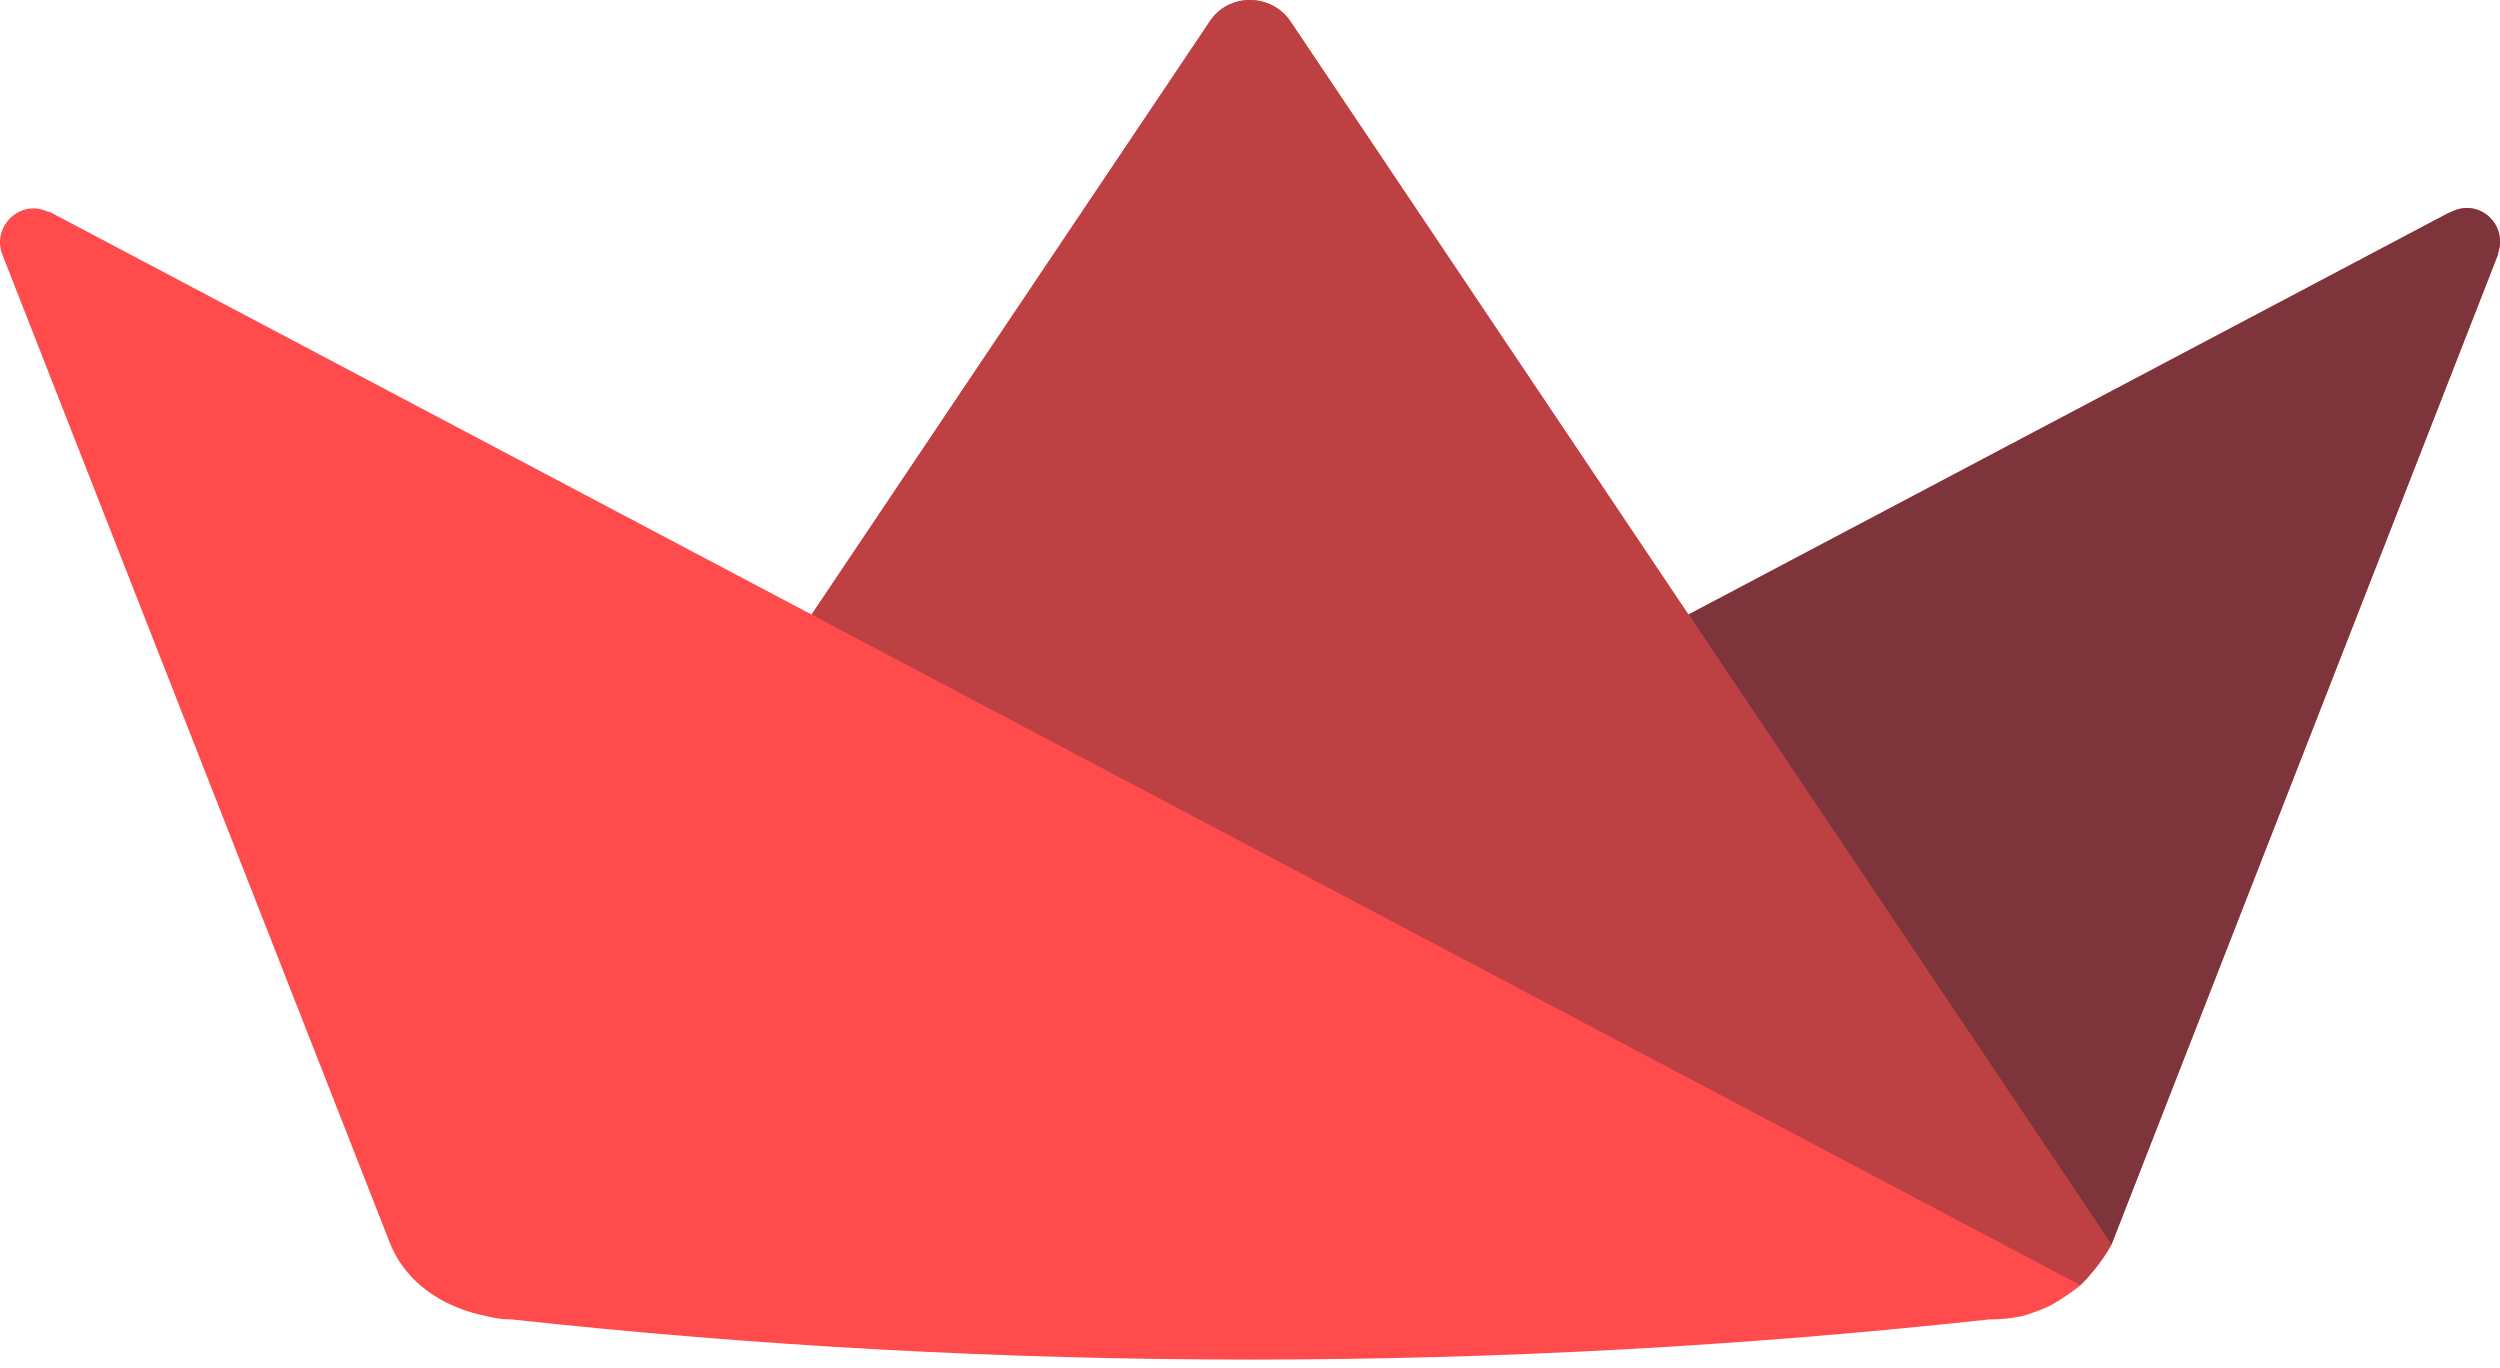
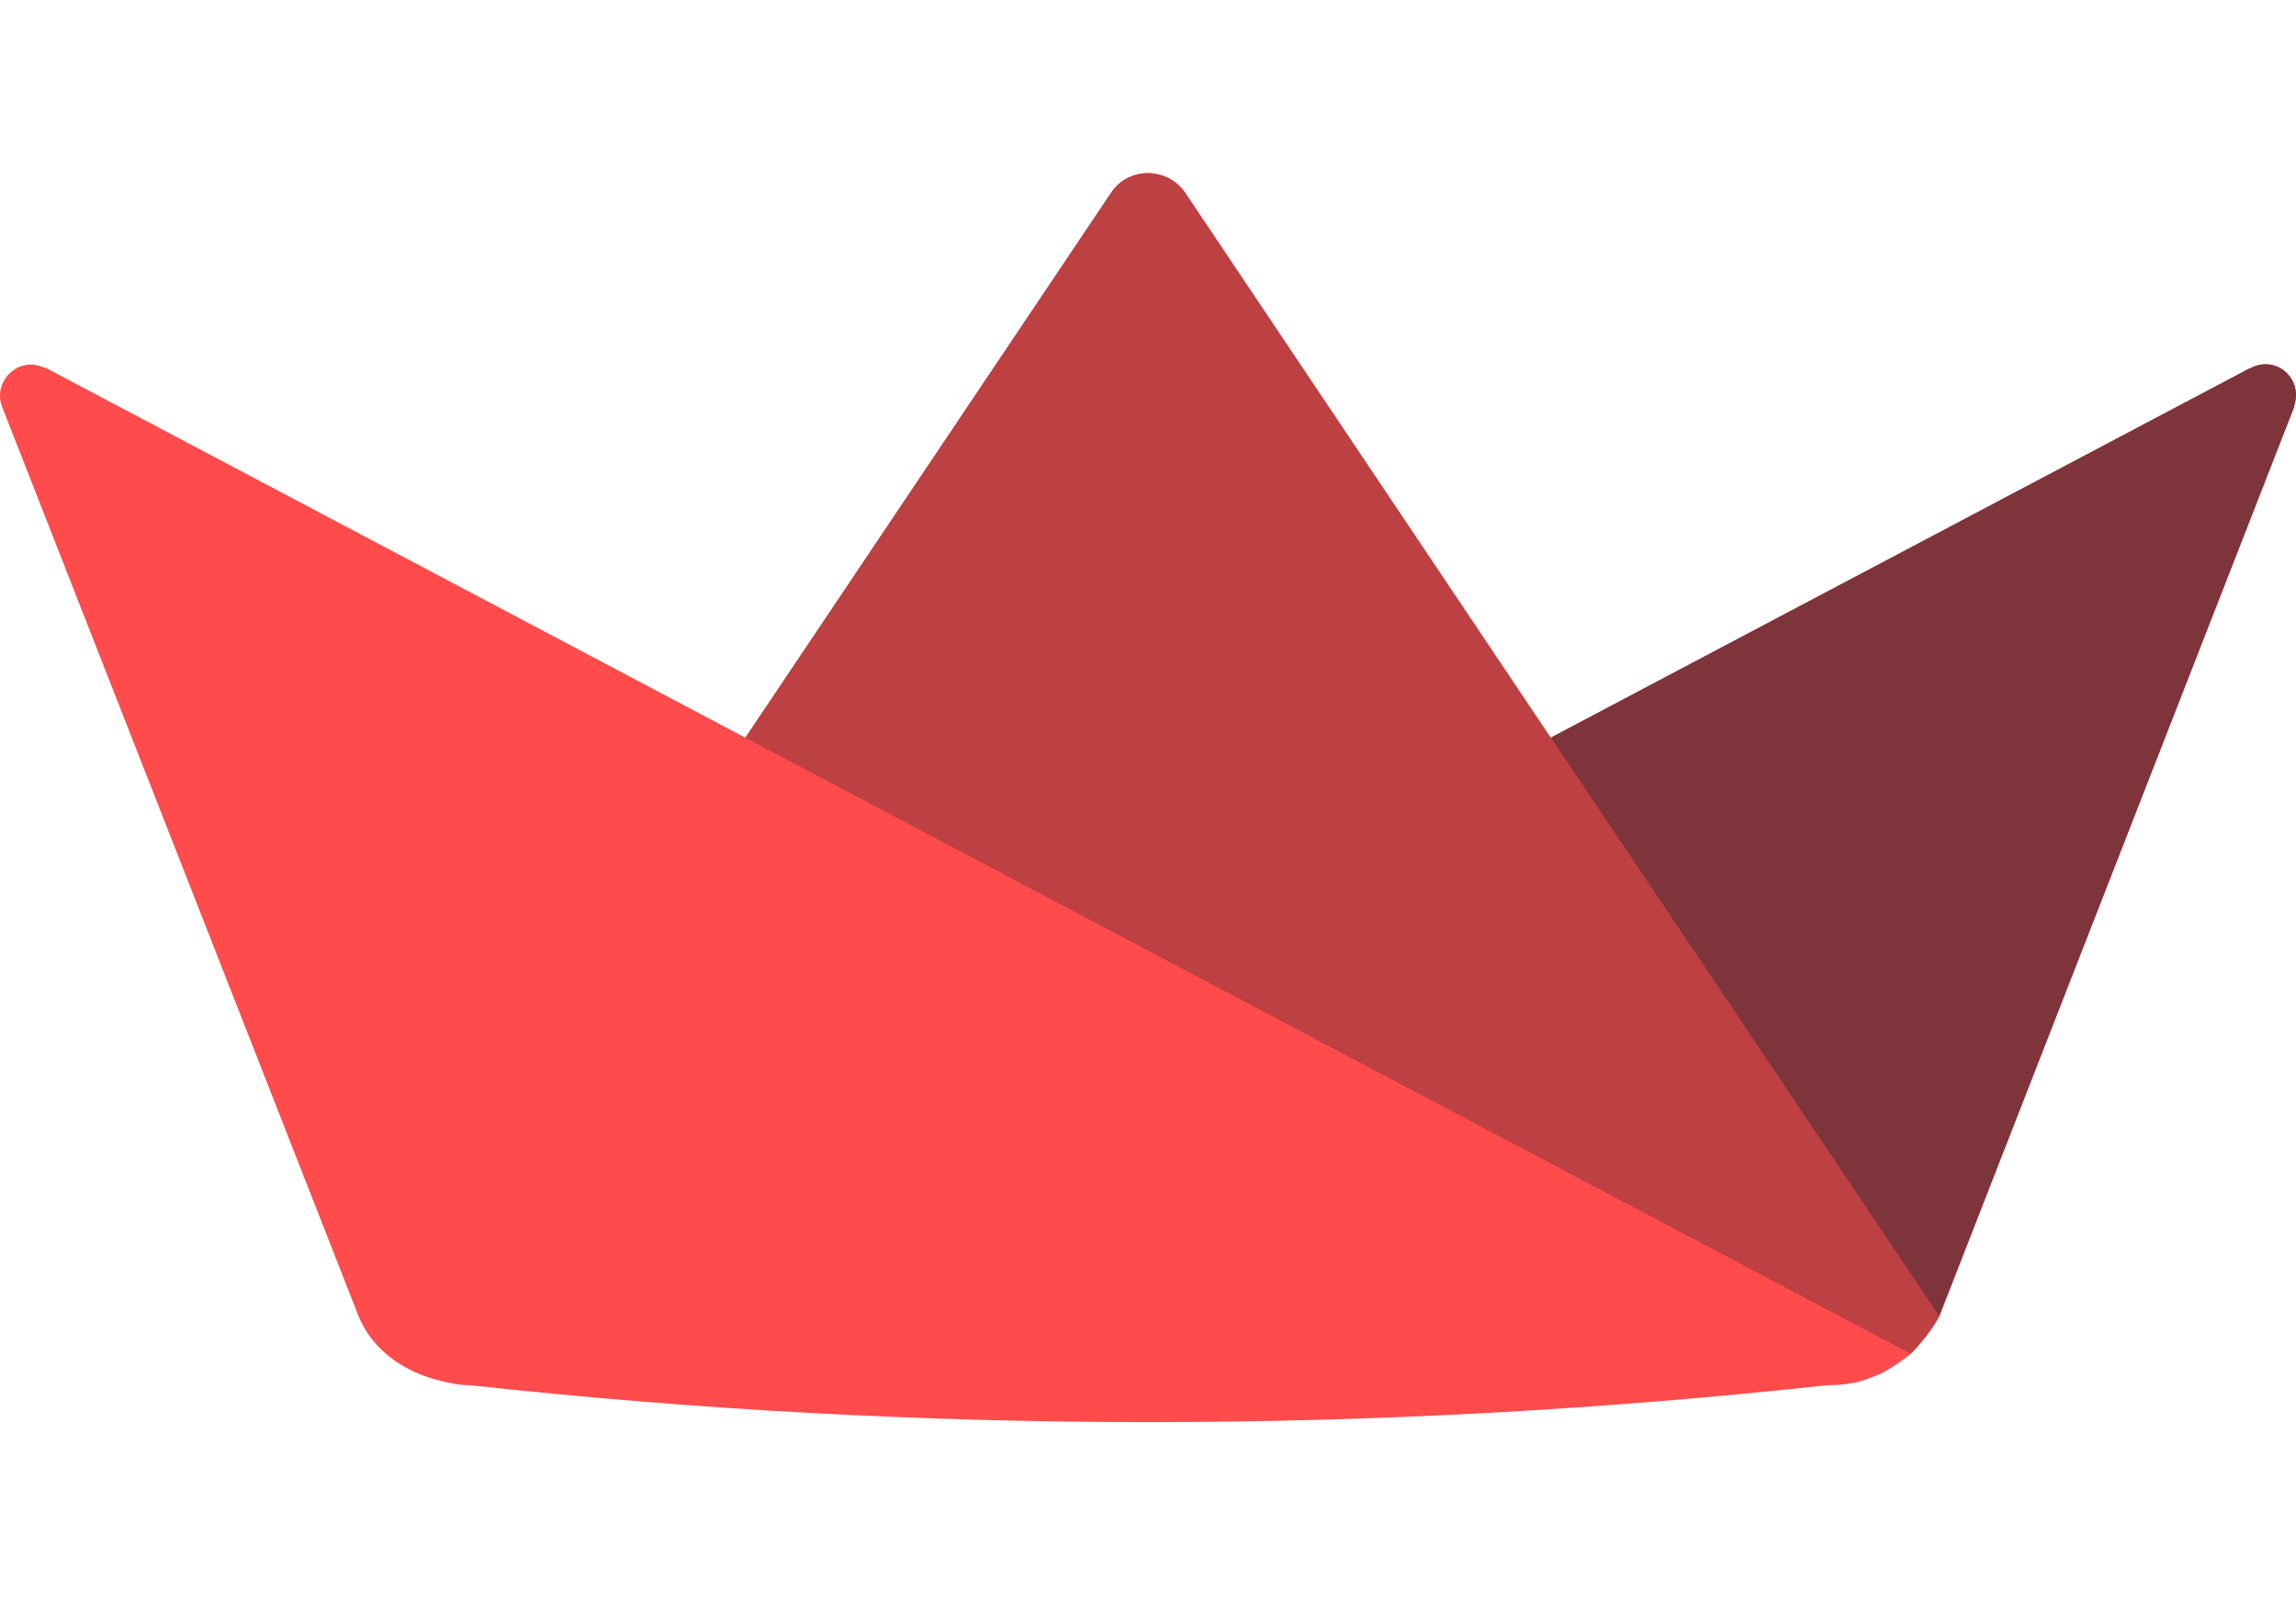
- <svg xmlns="http://www.w3.org/2000/svg" width="256px" height="140px" viewBox="0 0 256 140" version="1.1" preserveAspectRatio="xMidYMid">
+ <svg xmlns="http://www.w3.org/2000/svg" width="172px" height="120px" viewBox="0 0 256 140" version="1.1" preserveAspectRatio="xMidYMid">
  <g>
    <path d="M123.888,2.182 C125.808,-0.727 130.146,-0.727 132.138,2.182 L132.138,2.182 L172.891,62.932 L216.212,127.451 C215.701,128.361 215.11,129.225 214.448,130.032 C213.996,130.571 213.568,131.08 213.034,131.603 L213.034,131.603 L213.023,131.598 L213.033,131.603 C212.916,131.715 212.803,131.803 212.663,131.909 L212.513,132.024 C212.023,132.39 211.518,132.736 210.999,133.062 C210.579,133.325 210.232,133.557 209.73,133.798 C209.229,134.04 208.428,134.33 207.946,134.495 C207.463,134.662 207.302,134.718 206.946,134.797 C206.768,134.832 206.59,134.867 206.413,134.889 C206.291,134.91 206.171,134.931 206.05,134.946 C206.029,134.953 206,134.953 205.979,134.96 L205.979,134.96 L205.438,135.024 C204.87,135.081 204.279,135.11 203.675,135.11 C153.404,140.591 102.686,140.591 52.414,135.11 C52.357,135.11 52.301,135.11 52.243,135.102 L52.243,135.102 L52.073,135.101 L52.073,135.101 L51.994,135.095 L51.917,135.095 C51.859,135.088 51.802,135.088 51.746,135.081 L51.746,135.081 L51.689,135.081 C51.61,135.074 51.539,135.074 51.462,135.067 C50.992,135.031 50.446,134.913 50.054,134.826 C49.661,134.747 49.427,134.683 49.101,134.611 C45.232,133.694 41.677,131.362 40.048,127.586 C40.005,127.486 39.969,127.387 39.926,127.287 L39.926,127.287 L39.92,127.266 L0.225,26.025 C-0.842,23.181 2.074,20.336 4.918,21.687 C4.99,21.687 5.132,21.687 5.204,21.758 L5.204,21.758 L83.106,62.931 Z M250.894,21.759 C253.746,20.195 256.804,22.896 255.808,25.883 L255.808,25.883 L255.808,26.026 L216.213,127.452 L172.892,62.932 L250.823,21.759 Z" fill="#FF4B4B" />
    <path d="M250.894,21.759 L250.823,21.759 L172.892,62.932 L216.213,127.452 L255.808,26.026 L255.808,25.883 C256.804,22.896 253.746,20.195 250.894,21.759" fill="#7D353B" />
    <path d="M132.138,2.182 C130.146,-0.727 125.808,-0.727 123.888,2.182 L83.106,62.932 L127.984,86.655 L213.034,131.603 C213.568,131.08 213.996,130.571 214.448,130.032 C215.11,129.225 215.701,128.361 216.212,127.451 L172.891,62.932 L132.138,2.182 Z" fill="#BD4043" />
  </g>
</svg>
